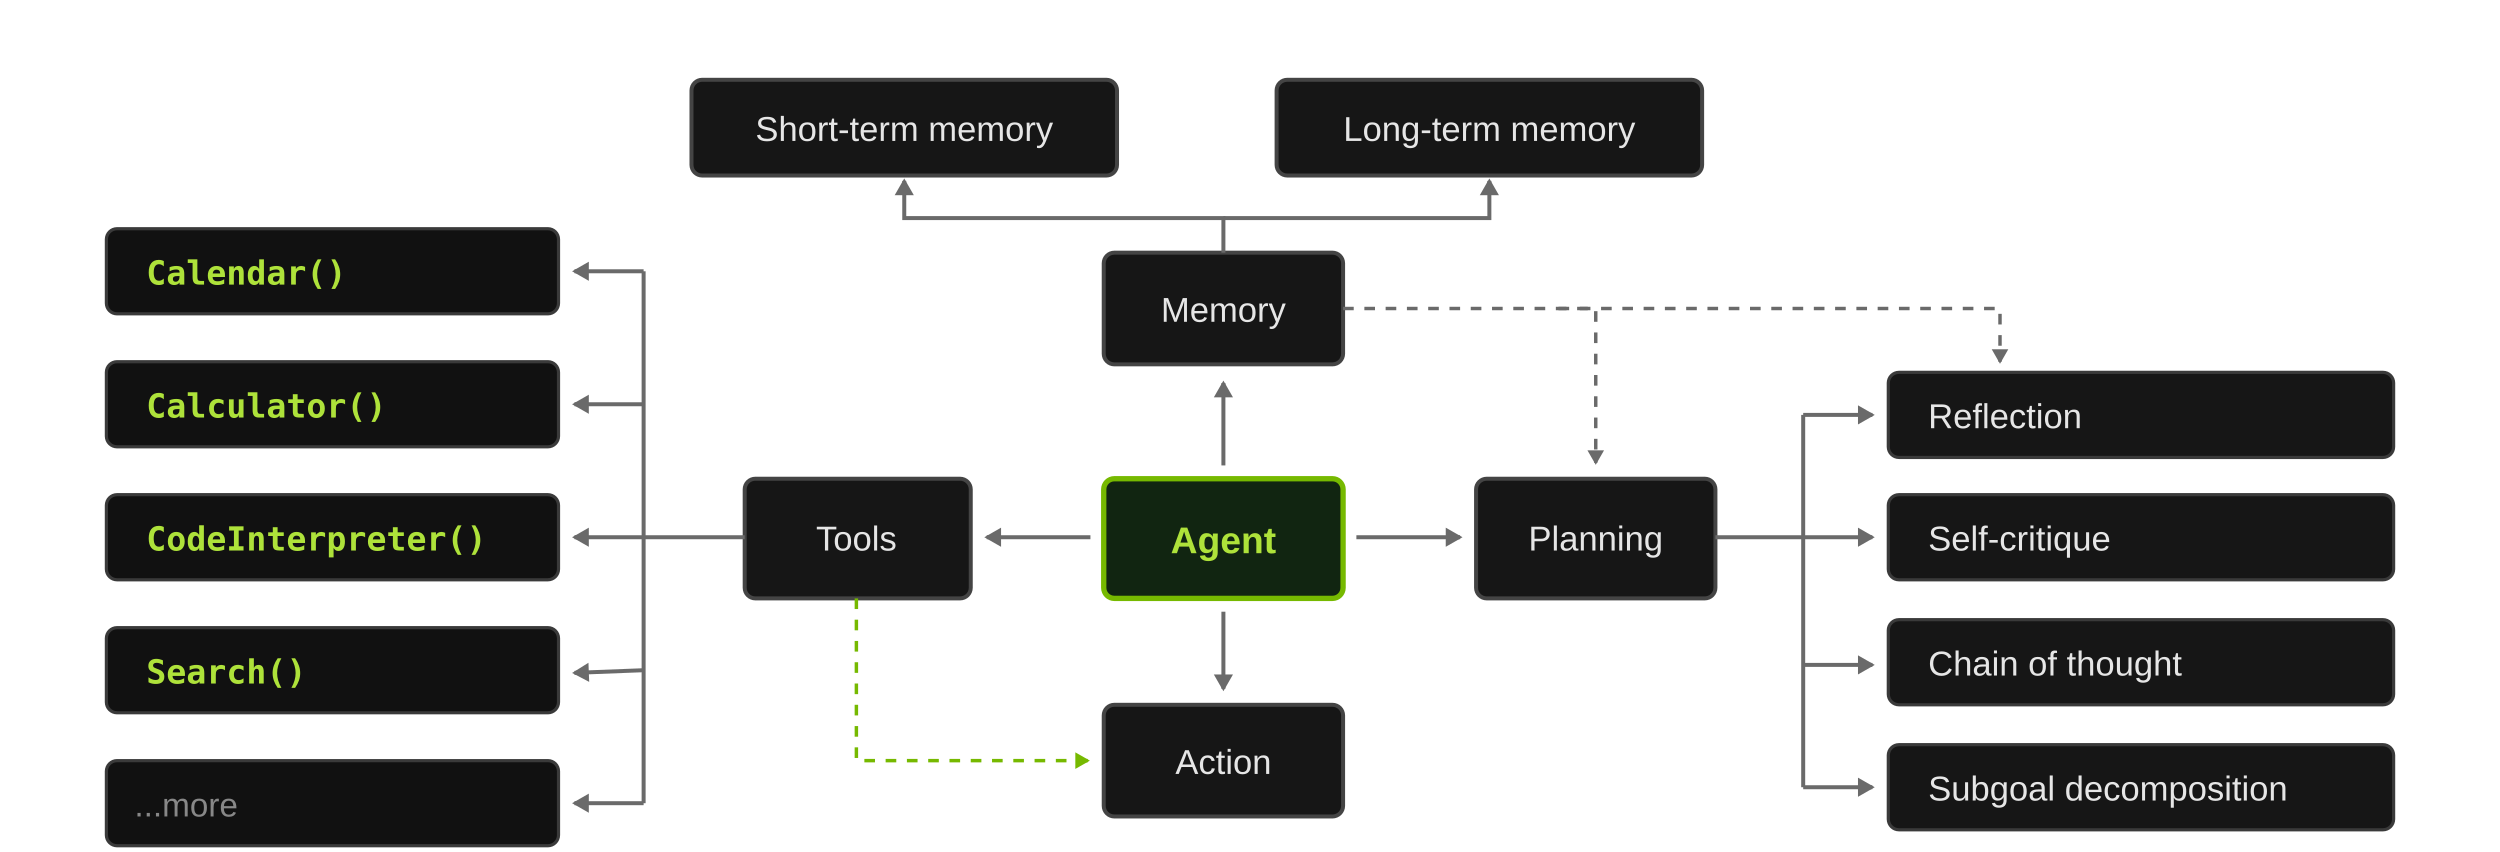
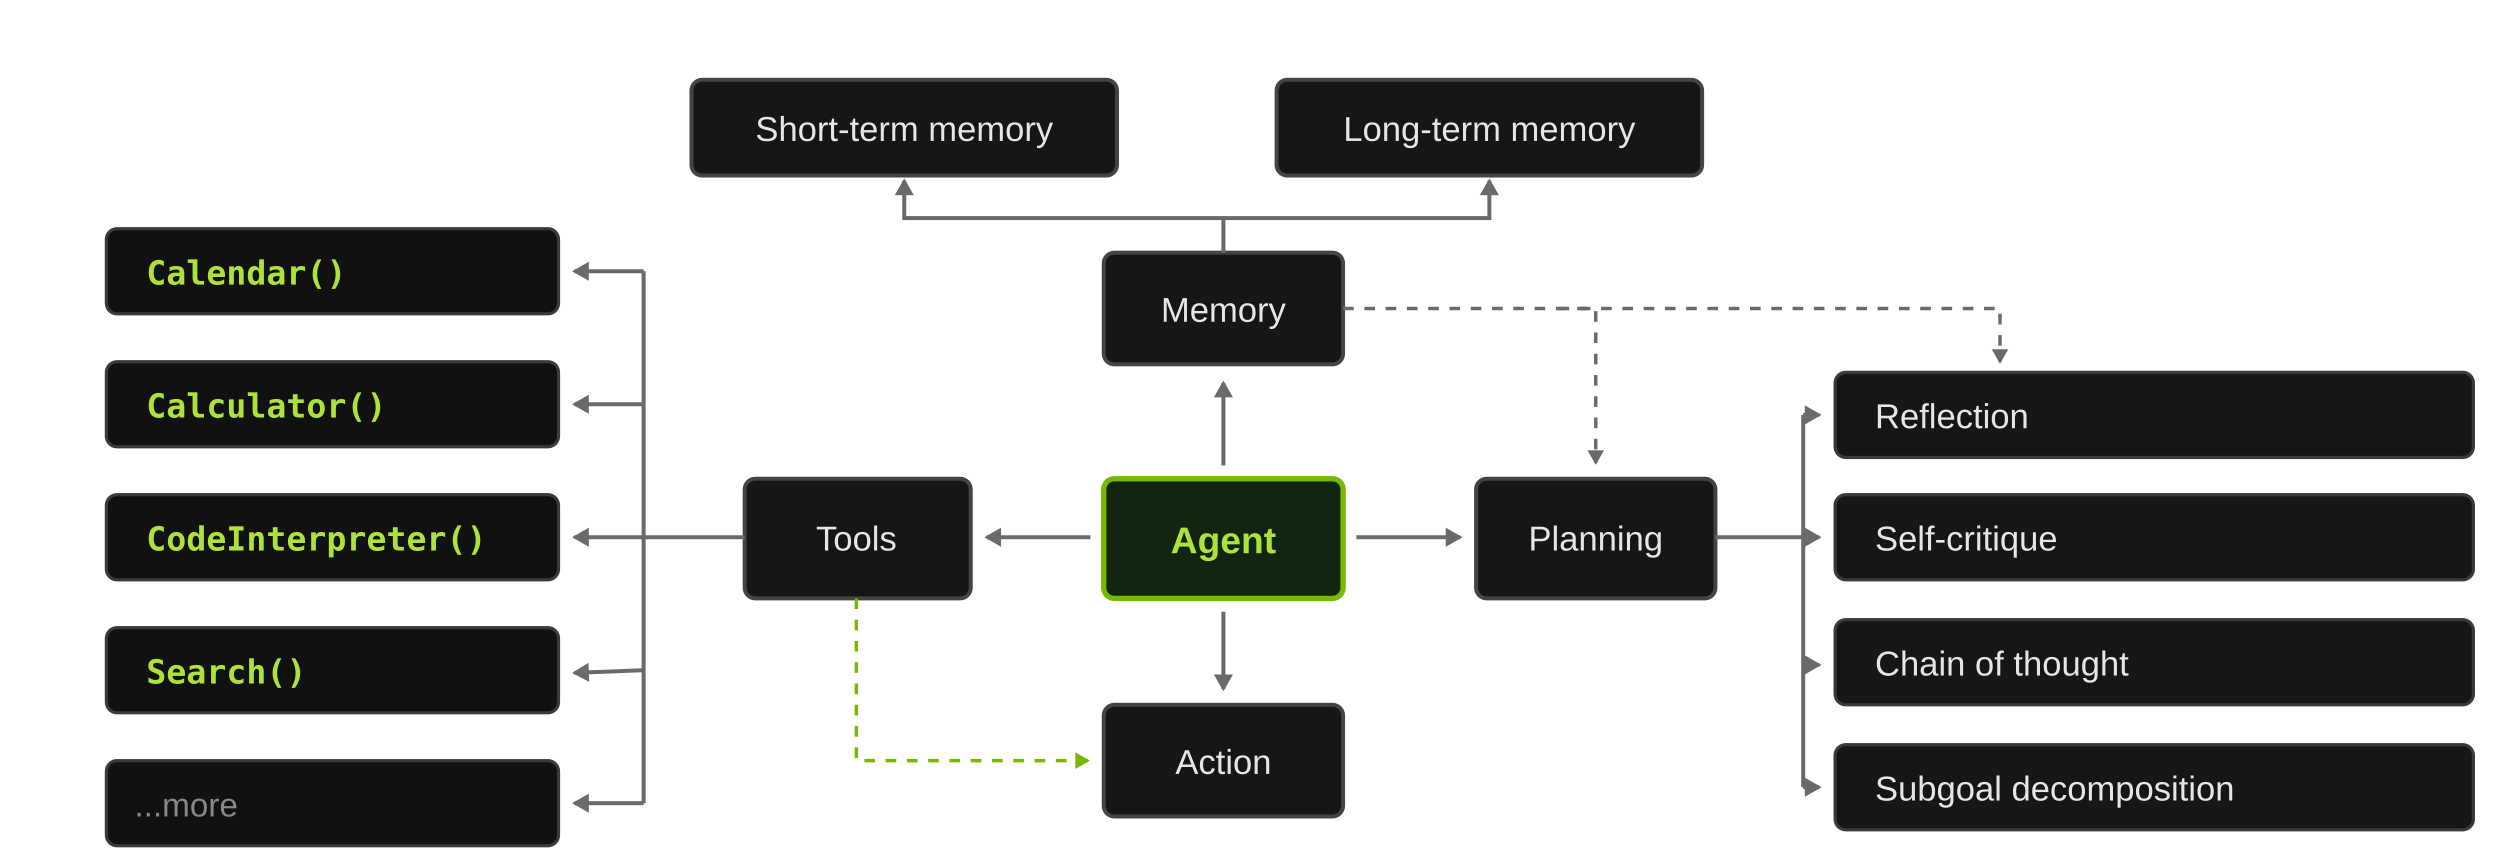
<svg xmlns="http://www.w3.org/2000/svg" class="gfx-dark" viewBox="0 0 940 320" role="img" aria-label="Lilian Weng's 2023 map of an LLM agent. A language model sits at the center as the agent. Memory is above it (branching into short-term and long-term memory), Action is below, Tools are on the left (Calendar, Calculator, CodeInterpreter, Search, and more), and Planning is on the right (reflection, self-critique, chain of thought, subgoal decomposition). The model is the core controller; memory, planning, tools, and action are components wired around it." preserveAspectRatio="xMidYMid meet" style="width:100%;height:auto;display:block;background:#0d0d0d;border:1px solid #2a2a2a;border-radius:8px;padding:14px;max-width:1040px;margin:1.5rem auto">
  <defs>
    <marker id="lil-fwd" viewBox="0 0 10 10" refX="6" refY="5" markerWidth="6" markerHeight="6" orient="auto-start-reverse">
      <path d="M0,1 L7,5 L0,9 Z" fill="var(--gfx-sub,#6a6a6a)" />
    </marker>
    <marker id="lil-green" viewBox="0 0 10 10" refX="6" refY="5" markerWidth="6" markerHeight="6" orient="auto-start-reverse">
      <path d="M0,1 L7,5 L0,9 Z" fill="var(--gfx-green,#76b900)" />
    </marker>
  </defs>
  <rect x="415" y="180" width="90" height="45" rx="4" fill="var(--gfx-tint-green,#112511)" stroke="var(--gfx-green,#76b900)" stroke-width="2" />
  <text x="460" y="208" text-anchor="middle" font-family="Arial, sans-serif" font-size="14" fill="var(--gfx-green,#aee23a)" font-weight="700">Agent</text>
  <rect x="415" y="95" width="90" height="42" rx="4" fill="var(--gfx-panel,#161616)" stroke="var(--gfx-line,#444444)" stroke-width="1.5" />
  <text x="460" y="121" text-anchor="middle" font-family="Arial, sans-serif" font-size="13" fill="var(--gfx-ink,#e6e6e6)">Memory</text>
  <rect x="415" y="265" width="90" height="42" rx="4" fill="var(--gfx-panel,#161616)" stroke="var(--gfx-line,#444444)" stroke-width="1.5" />
  <text x="460" y="291" text-anchor="middle" font-family="Arial, sans-serif" font-size="13" fill="var(--gfx-ink,#e6e6e6)">Action</text>
  <rect x="280" y="180" width="85" height="45" rx="4" fill="var(--gfx-panel,#161616)" stroke="var(--gfx-line,#444444)" stroke-width="1.5" />
  <text x="322" y="207" text-anchor="middle" font-family="Arial, sans-serif" font-size="13" fill="var(--gfx-ink,#e6e6e6)">Tools</text>
  <rect x="555" y="180" width="90" height="45" rx="4" fill="var(--gfx-panel,#161616)" stroke="var(--gfx-line,#444444)" stroke-width="1.5" />
  <text x="600" y="207" text-anchor="middle" font-family="Arial, sans-serif" font-size="13" fill="var(--gfx-ink,#e6e6e6)">Planning</text>
  <rect x="260" y="30" width="160" height="36" rx="4" fill="var(--gfx-panel,#161616)" stroke="var(--gfx-line,#444444)" stroke-width="1.5" />
  <text x="340" y="53" text-anchor="middle" font-family="Arial, sans-serif" font-size="13" fill="var(--gfx-ink,#e6e6e6)">Short-term memory</text>
  <rect x="480" y="30" width="160" height="36" rx="4" fill="var(--gfx-panel,#161616)" stroke="var(--gfx-line,#444444)" stroke-width="1.5" />
  <text x="560" y="53" text-anchor="middle" font-family="Arial, sans-serif" font-size="13" fill="var(--gfx-ink,#e6e6e6)">Long-term memory</text>
  <rect x="40" y="86" width="170" height="32" rx="4" fill="var(--gfx-panel,#111111)" stroke="var(--gfx-line,#3a3a3a)" stroke-width="1.2" />
  <text x="55" y="107" font-family="ui-monospace, monospace" font-size="12.5" fill="var(--gfx-green,#aee23a)" font-weight="600">Calendar()</text>
  <rect x="40" y="136" width="170" height="32" rx="4" fill="var(--gfx-panel,#111111)" stroke="var(--gfx-line,#3a3a3a)" stroke-width="1.2" />
  <text x="55" y="157" font-family="ui-monospace, monospace" font-size="12.5" fill="var(--gfx-green,#aee23a)" font-weight="600">Calculator()</text>
  <rect x="40" y="186" width="170" height="32" rx="4" fill="var(--gfx-panel,#111111)" stroke="var(--gfx-line,#3a3a3a)" stroke-width="1.2" />
  <text x="55" y="207" font-family="ui-monospace, monospace" font-size="12.5" fill="var(--gfx-green,#aee23a)" font-weight="600">CodeInterpreter()</text>
  <rect x="40" y="236" width="170" height="32" rx="4" fill="var(--gfx-panel,#111111)" stroke="var(--gfx-line,#3a3a3a)" stroke-width="1.2" />
  <text x="55" y="257" font-family="ui-monospace, monospace" font-size="12.5" fill="var(--gfx-green,#aee23a)" font-weight="600">Search()</text>
  <rect x="40" y="286" width="170" height="32" rx="4" fill="var(--gfx-panel,#111111)" stroke="var(--gfx-line,#3a3a3a)" stroke-width="1.2" />
  <text x="70" y="307" text-anchor="middle" font-family="Arial, sans-serif" font-size="12.5" fill="var(--gfx-faint,#888888)">...more</text>
-   <rect x="710" y="140" width="190" height="32" rx="4" fill="var(--gfx-panel,#161616)" stroke="var(--gfx-line,#3a3a3a)" stroke-width="1.2" />
-   <text x="725" y="161" font-family="Arial, sans-serif" font-size="13" fill="var(--gfx-ink,#e6e6e6)">Reflection</text>
-   <rect x="710" y="186" width="190" height="32" rx="4" fill="var(--gfx-panel,#161616)" stroke="var(--gfx-line,#3a3a3a)" stroke-width="1.2" />
-   <text x="725" y="207" font-family="Arial, sans-serif" font-size="13" fill="var(--gfx-ink,#e6e6e6)">Self-critique</text>
-   <rect x="710" y="233" width="190" height="32" rx="4" fill="var(--gfx-panel,#161616)" stroke="var(--gfx-line,#3a3a3a)" stroke-width="1.2" />
-   <text x="725" y="254" font-family="Arial, sans-serif" font-size="13" fill="var(--gfx-ink,#e6e6e6)">Chain of thought</text>
-   <rect x="710" y="280" width="190" height="32" rx="4" fill="var(--gfx-panel,#161616)" stroke="var(--gfx-line,#3a3a3a)" stroke-width="1.2" />
-   <text x="725" y="301" font-family="Arial, sans-serif" font-size="13" fill="var(--gfx-ink,#e6e6e6)">Subgoal decomposition</text>
+   <rect x="690" y="140" width="240" height="32" rx="4" fill="var(--gfx-panel,#161616)" stroke="var(--gfx-line,#3a3a3a)" stroke-width="1.2" />
+   <text x="705" y="161" font-family="Arial, sans-serif" font-size="13" fill="var(--gfx-ink,#e6e6e6)">Reflection</text>
+   <rect x="690" y="186" width="240" height="32" rx="4" fill="var(--gfx-panel,#161616)" stroke="var(--gfx-line,#3a3a3a)" stroke-width="1.2" />
+   <text x="705" y="207" font-family="Arial, sans-serif" font-size="13" fill="var(--gfx-ink,#e6e6e6)">Self-critique</text>
+   <rect x="690" y="233" width="240" height="32" rx="4" fill="var(--gfx-panel,#161616)" stroke="var(--gfx-line,#3a3a3a)" stroke-width="1.2" />
+   <text x="705" y="254" font-family="Arial, sans-serif" font-size="13" fill="var(--gfx-ink,#e6e6e6)">Chain of thought</text>
+   <rect x="690" y="280" width="240" height="32" rx="4" fill="var(--gfx-panel,#161616)" stroke="var(--gfx-line,#3a3a3a)" stroke-width="1.2" />
+   <text x="705" y="301" font-family="Arial, sans-serif" font-size="13" fill="var(--gfx-ink,#e6e6e6)">Subgoal decomposition</text>
  <line x1="460" y1="175" x2="460" y2="144" stroke="var(--gfx-sub,#6a6a6a)" stroke-width="1.5" marker-end="url(#lil-fwd)" />
  <line x1="460" y1="230" x2="460" y2="259" stroke="var(--gfx-sub,#6a6a6a)" stroke-width="1.5" marker-end="url(#lil-fwd)" />
  <line x1="410" y1="202" x2="371" y2="202" stroke="var(--gfx-sub,#6a6a6a)" stroke-width="1.5" marker-end="url(#lil-fwd)" />
  <line x1="510" y1="202" x2="549" y2="202" stroke="var(--gfx-sub,#6a6a6a)" stroke-width="1.5" marker-end="url(#lil-fwd)" />
  <path d="M 460 95 L 460 82 L 340 82 L 340 68" fill="none" stroke="var(--gfx-sub,#6a6a6a)" stroke-width="1.5" marker-end="url(#lil-fwd)" />
  <path d="M 460 82 L 560 82 L 560 68" fill="none" stroke="var(--gfx-sub,#6a6a6a)" stroke-width="1.5" marker-end="url(#lil-fwd)" />
  <line x1="280" y1="202" x2="242" y2="202" stroke="var(--gfx-sub,#6a6a6a)" stroke-width="1.5" />
  <line x1="242" y1="102" x2="242" y2="302" stroke="var(--gfx-sub,#6a6a6a)" stroke-width="1.5" />
  <line x1="242" y1="102" x2="216" y2="102" stroke="var(--gfx-sub,#6a6a6a)" stroke-width="1.5" marker-end="url(#lil-fwd)" />
  <line x1="242" y1="152" x2="216" y2="152" stroke="var(--gfx-sub,#6a6a6a)" stroke-width="1.5" marker-end="url(#lil-fwd)" />
  <line x1="242" y1="202" x2="216" y2="202" stroke="var(--gfx-sub,#6a6a6a)" stroke-width="1.5" marker-end="url(#lil-fwd)" />
  <line x1="242" y1="252" x2="216" y2="253" stroke="var(--gfx-sub,#6a6a6a)" stroke-width="1.5" marker-end="url(#lil-fwd)" />
  <line x1="242" y1="302" x2="216" y2="302" stroke="var(--gfx-sub,#6a6a6a)" stroke-width="1.5" marker-end="url(#lil-fwd)" />
  <line x1="645" y1="202" x2="678" y2="202" stroke="var(--gfx-sub,#6a6a6a)" stroke-width="1.5" />
  <line x1="678" y1="156" x2="678" y2="296" stroke="var(--gfx-sub,#6a6a6a)" stroke-width="1.5" />
-   <line x1="678" y1="156" x2="704" y2="156" stroke="var(--gfx-sub,#6a6a6a)" stroke-width="1.5" marker-end="url(#lil-fwd)" />
-   <line x1="678" y1="202" x2="704" y2="202" stroke="var(--gfx-sub,#6a6a6a)" stroke-width="1.5" marker-end="url(#lil-fwd)" />
-   <line x1="678" y1="250" x2="704" y2="250" stroke="var(--gfx-sub,#6a6a6a)" stroke-width="1.5" marker-end="url(#lil-fwd)" />
-   <line x1="678" y1="296" x2="704" y2="296" stroke="var(--gfx-sub,#6a6a6a)" stroke-width="1.5" marker-end="url(#lil-fwd)" />
+   <line x1="678" y1="156" x2="684" y2="156" stroke="var(--gfx-sub,#6a6a6a)" stroke-width="1.5" marker-end="url(#lil-fwd)" />
+   <line x1="678" y1="202" x2="684" y2="202" stroke="var(--gfx-sub,#6a6a6a)" stroke-width="1.5" marker-end="url(#lil-fwd)" />
+   <line x1="678" y1="250" x2="684" y2="250" stroke="var(--gfx-sub,#6a6a6a)" stroke-width="1.5" marker-end="url(#lil-fwd)" />
+   <line x1="678" y1="296" x2="684" y2="296" stroke="var(--gfx-sub,#6a6a6a)" stroke-width="1.5" marker-end="url(#lil-fwd)" />
  <path d="M 505 116 L 600 116 L 600 174" fill="none" stroke="var(--gfx-sub,#6a6a6a)" stroke-width="1.3" stroke-dasharray="4 4" marker-end="url(#lil-fwd)" />
  <path d="M 586 116 L 752 116 L 752 136" fill="none" stroke="var(--gfx-sub,#6a6a6a)" stroke-width="1.3" stroke-dasharray="4 4" marker-end="url(#lil-fwd)" />
  <path d="M 322 225 L 322 286 L 409 286" fill="none" stroke="var(--gfx-green,#76b900)" stroke-width="1.3" stroke-dasharray="4 4" marker-end="url(#lil-green)" />
</svg>
